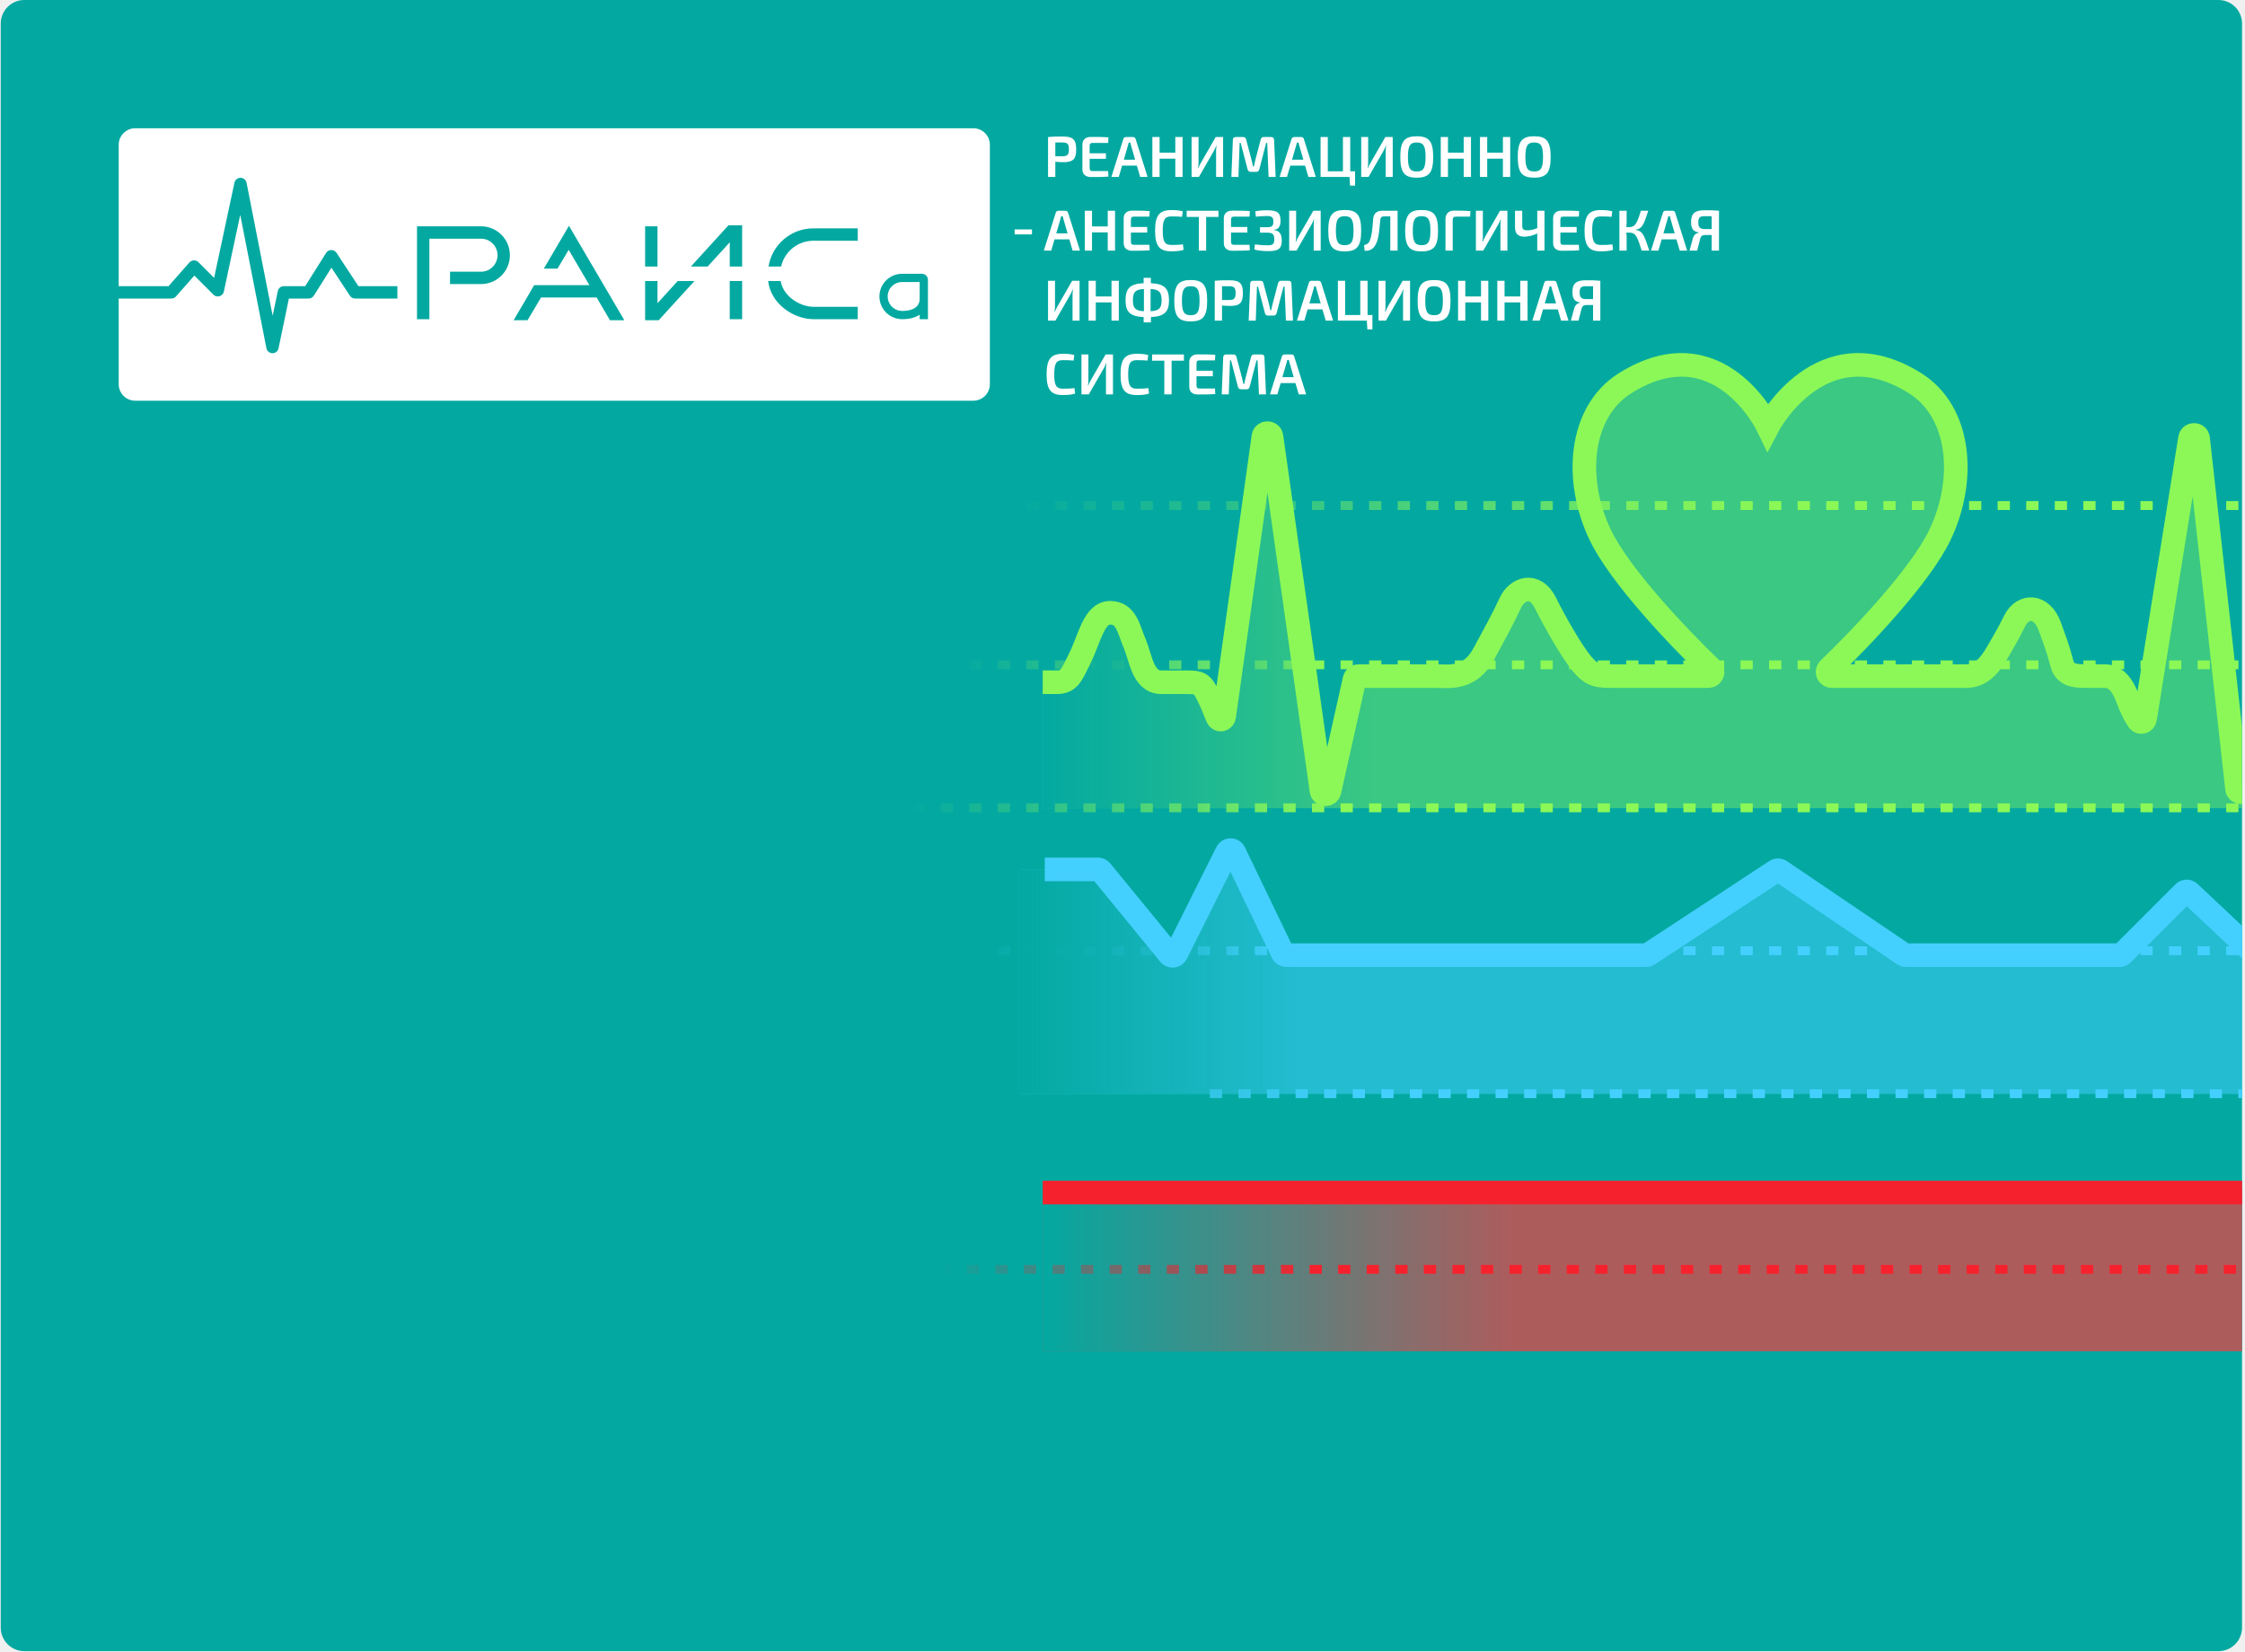
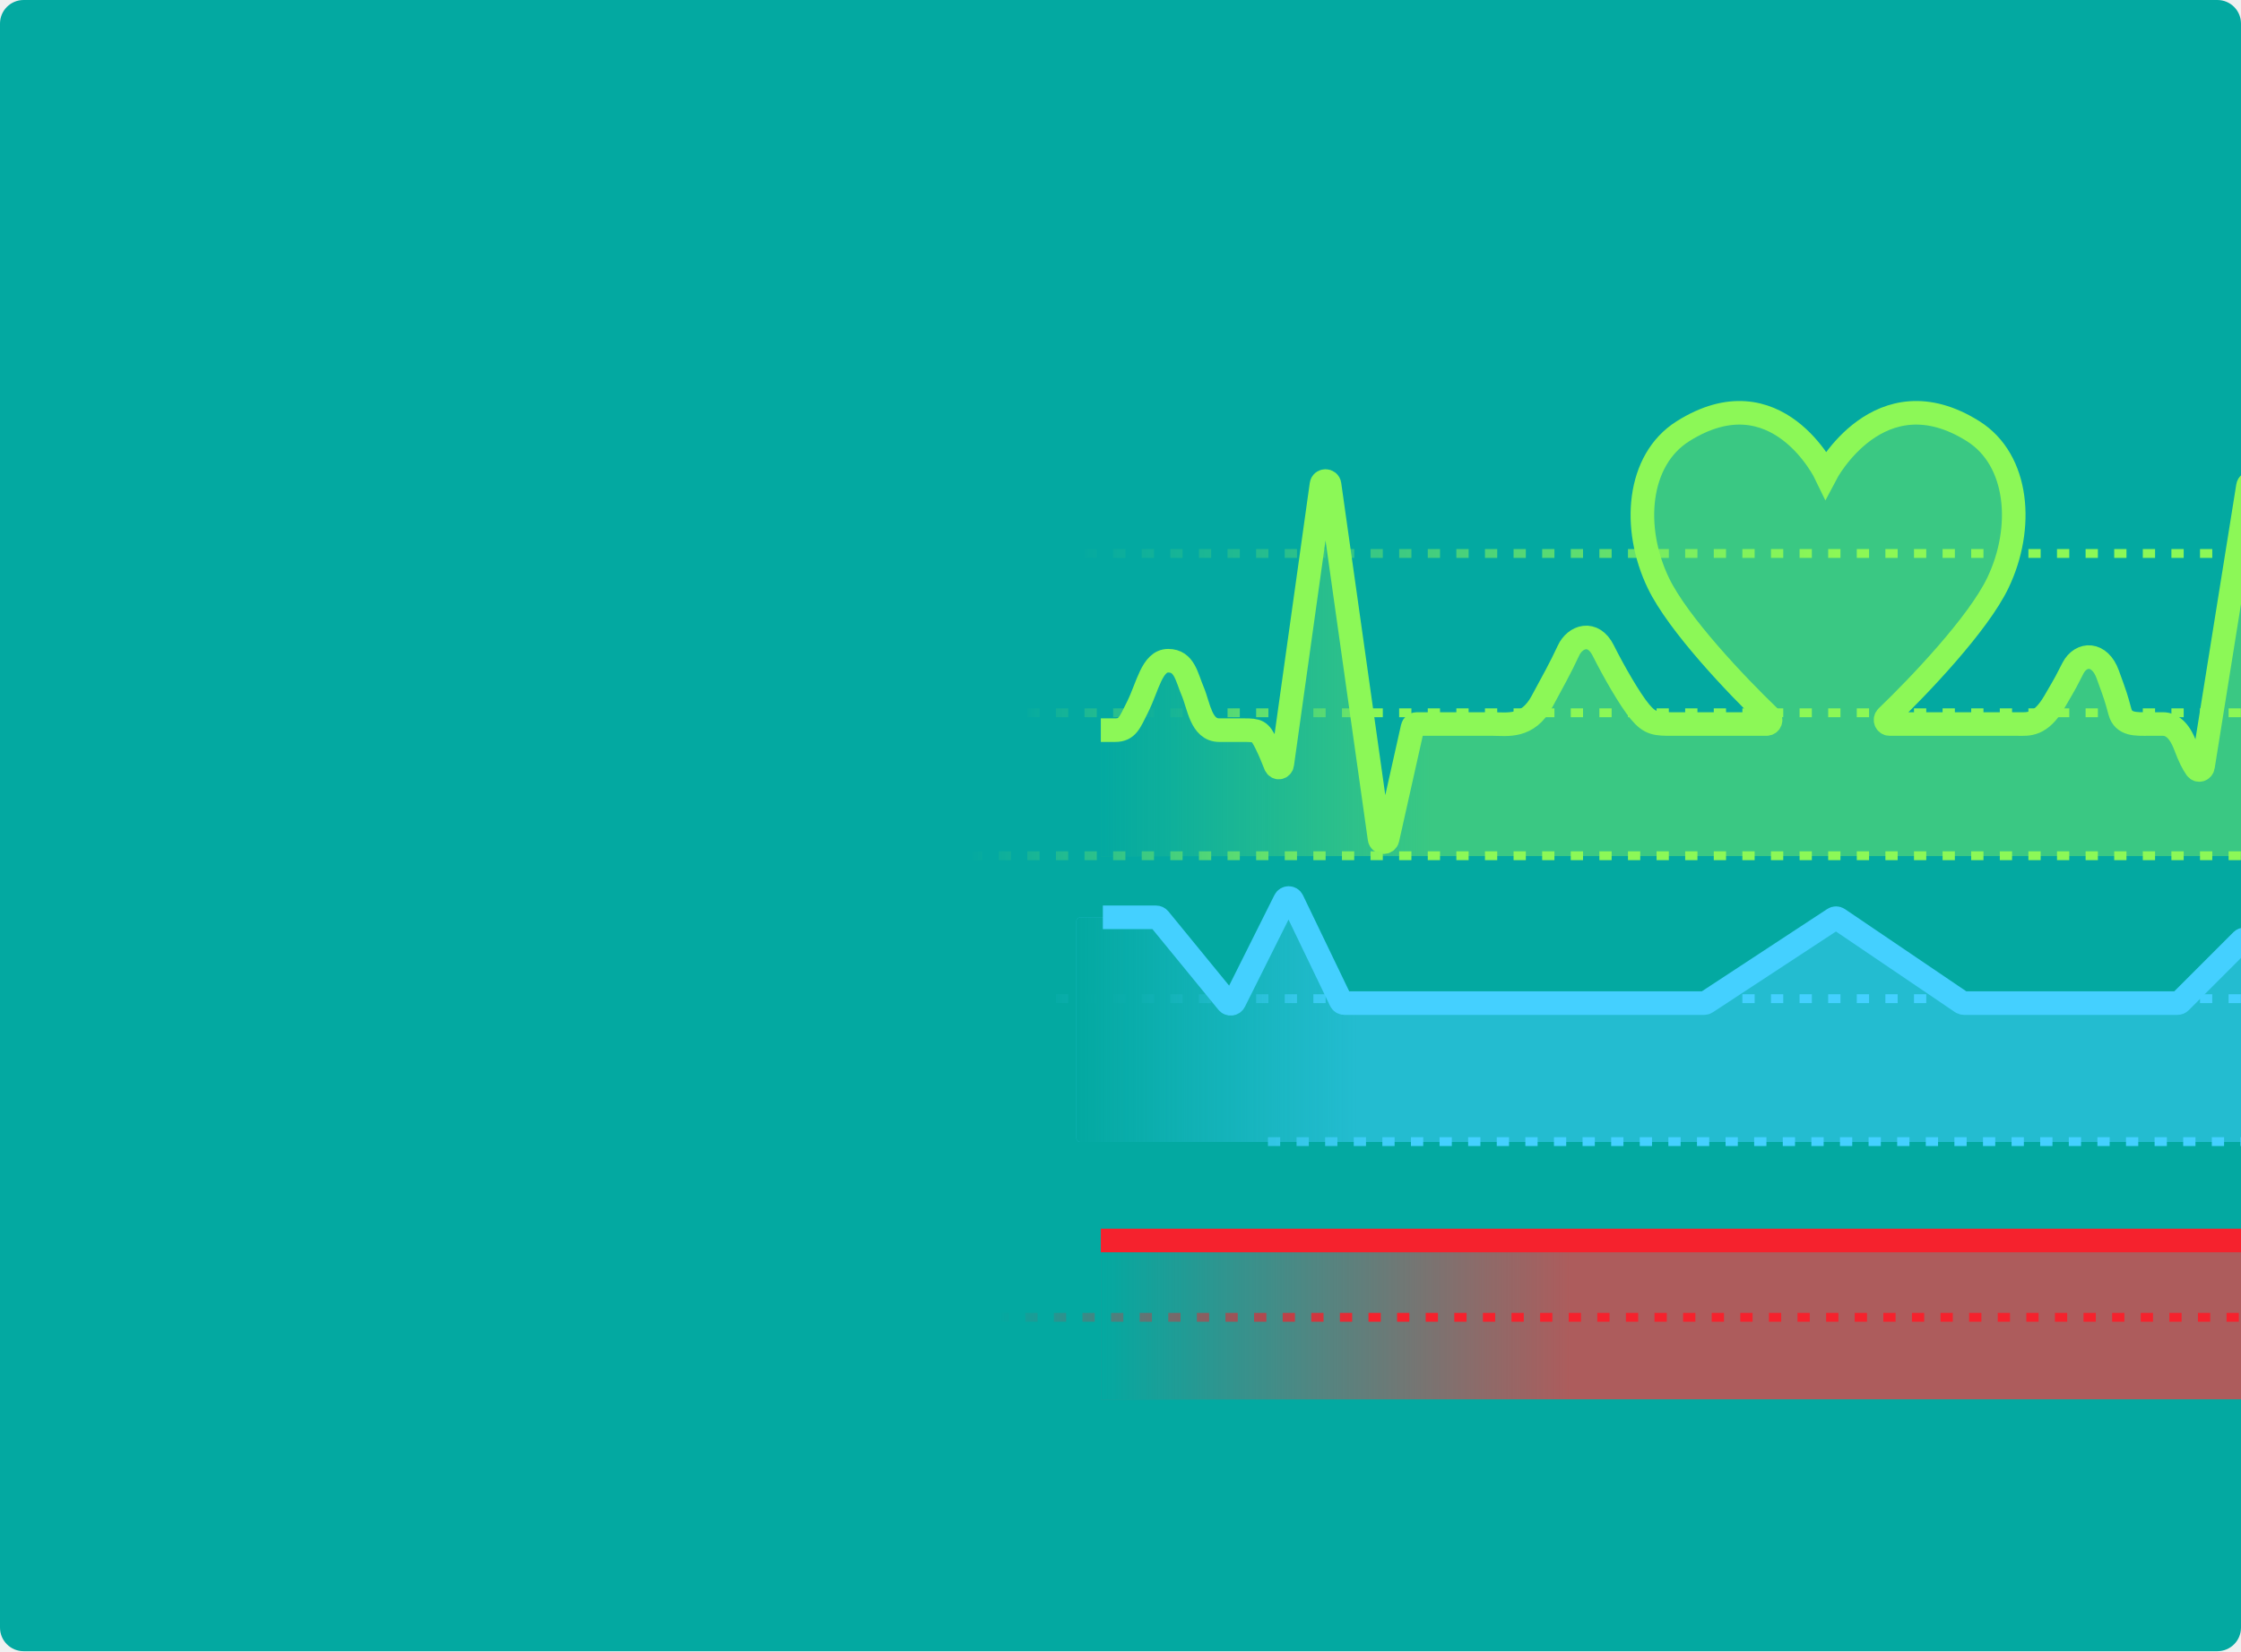
- <svg xmlns="http://www.w3.org/2000/svg" width="609" height="448" viewBox="0 0 609 448" fill="none">
-   <g clip-path="url(#clip0_30215_28924)">
-     <rect x="0.2" width="608" height="448" rx="6.4" fill="#03A9A1" />
-     <line x1="247.4" y1="137.167" x2="718.383" y2="137.167" stroke="url(#paint0_linear_30215_28924)" stroke-width="2.4" stroke-dasharray="3.32 4.43" />
-     <line x1="247.4" y1="180.386" x2="718.383" y2="180.386" stroke="url(#paint1_linear_30215_28924)" stroke-width="2.4" stroke-dasharray="3.32 4.43" />
-     <line x1="247.4" y1="257.96" x2="718.383" y2="257.96" stroke="url(#paint2_linear_30215_28924)" stroke-width="2.4" stroke-dasharray="3.32 4.43" />
-     <path d="M286.741 185.103H282.862V219.265H687.908V183.441C677.38 183.441 678.639 183.441 675.718 177.346C673.502 172.721 672.393 171.058 669.069 163.493C665.853 156.177 659.969 158.567 657.433 163.493C654.108 169.95 654.662 168.288 651.338 174.575C648.306 180.309 644.688 183.441 640.81 183.441H616.759C616.24 183.441 615.795 183.801 615.681 184.307L609.014 211.873C608.74 213.094 606.969 212.997 606.831 211.753L596.276 118.977C596.134 117.694 594.285 117.649 594.081 118.924L581.889 194.998C581.742 195.919 580.6 196.247 580.065 195.483C579.096 194.098 578.221 192.364 577.088 189.344C575.415 184.881 573.21 183.441 570.993 183.441H567.115C563.79 183.441 560.334 183.703 559.357 180.116C558.249 176.045 558.249 176.045 556.033 169.95C553.874 164.013 548.829 164.048 546.613 168.288C544.397 172.528 545.505 170.697 541.626 177.346C537.747 183.995 534.423 183.441 531.652 183.441H496.882C495.876 183.441 495.38 182.21 496.105 181.513C505.033 172.933 520.88 156.275 526.208 145.208C533.412 130.248 531.934 111.814 519.559 104.012C494.071 87.944 479.567 115.649 479.567 115.649C479.567 115.649 466.269 87.944 440.78 104.012C428.406 111.814 426.928 130.248 434.131 145.208C439.46 156.275 455.306 172.933 464.235 181.513C464.96 182.21 464.468 183.441 463.462 183.441H438.01C433.577 183.441 431.915 183.441 429.144 180.116C426.374 176.792 421.941 169.034 419.17 163.493C416.4 157.953 411.522 159.663 409.751 163.493C407.534 168.288 405.336 172.167 402.548 177.346C398.669 184.549 393.128 183.441 389.249 183.441H368.523C368.004 183.441 367.559 183.801 367.445 184.307L360.657 212.415C360.387 213.617 358.65 213.548 358.478 212.327L344.914 118.464C344.735 117.192 342.898 117.193 342.72 118.465L332.088 194.335C331.94 195.393 330.653 195.588 330.251 194.599C329.535 192.833 328.739 190.778 327.744 188.79C326.01 185.32 325.528 185.103 321.649 185.103H315C310.013 185.103 309.459 178.454 307.797 174.575C306.134 170.697 305.58 166.264 301.148 166.264C296.715 166.264 295.607 173.275 292.836 178.816C290.716 183.056 290.066 185.103 286.741 185.103Z" fill="#8CF857" fill-opacity="0.4" />
-     <path d="M286.741 185.103H282.862V219.265H687.908V183.441C677.38 183.441 678.639 183.441 675.718 177.346C673.502 172.721 672.393 171.058 669.069 163.493C665.853 156.177 659.969 158.567 657.433 163.493C654.108 169.95 654.662 168.288 651.338 174.575C648.306 180.309 644.688 183.441 640.81 183.441H616.759C616.24 183.441 615.795 183.801 615.681 184.307L609.014 211.873C608.74 213.094 606.969 212.997 606.831 211.753L596.276 118.977C596.134 117.694 594.285 117.649 594.081 118.924L581.889 194.998C581.742 195.919 580.6 196.247 580.065 195.483C579.096 194.098 578.221 192.364 577.088 189.344C575.415 184.881 573.21 183.441 570.993 183.441H567.115C563.79 183.441 560.334 183.703 559.357 180.116C558.249 176.045 558.249 176.045 556.033 169.95C553.874 164.013 548.829 164.048 546.613 168.288C544.397 172.528 545.505 170.697 541.626 177.346C537.747 183.995 534.423 183.441 531.652 183.441H496.882C495.876 183.441 495.38 182.21 496.105 181.513C505.033 172.933 520.88 156.275 526.208 145.208C533.412 130.248 531.934 111.814 519.559 104.012C494.071 87.944 479.567 115.649 479.567 115.649C479.567 115.649 466.269 87.944 440.78 104.012C428.406 111.814 426.928 130.248 434.131 145.208C439.46 156.275 455.306 172.933 464.235 181.513C464.96 182.21 464.468 183.441 463.462 183.441H438.01C433.577 183.441 431.915 183.441 429.144 180.116C426.374 176.792 421.941 169.034 419.17 163.493C416.4 157.953 411.522 159.663 409.751 163.493C407.534 168.288 405.336 172.167 402.548 177.346C398.669 184.549 393.128 183.441 389.249 183.441H368.523C368.004 183.441 367.559 183.801 367.445 184.307L360.657 212.415C360.387 213.617 358.65 213.548 358.478 212.327L344.914 118.464C344.735 117.192 342.898 117.193 342.72 118.465L332.088 194.335C331.94 195.393 330.653 195.588 330.251 194.599C329.535 192.833 328.739 190.778 327.744 188.79C326.01 185.32 325.528 185.103 321.649 185.103H315C310.013 185.103 309.459 178.454 307.797 174.575C306.134 170.697 305.58 166.264 301.148 166.264C296.715 166.264 295.607 173.275 292.836 178.816C290.716 183.056 290.066 185.103 286.741 185.103Z" fill="url(#paint3_linear_30215_28924)" />
-     <path d="M282.862 185.103H286.741C290.066 185.103 290.716 183.056 292.836 178.816C295.607 173.275 296.715 166.264 301.148 166.264C305.58 166.264 306.134 170.697 307.797 174.575C309.459 178.454 310.013 185.103 315 185.103H321.649C325.528 185.103 326.01 185.32 327.744 188.79C328.739 190.778 329.535 192.833 330.251 194.599C330.653 195.588 331.94 195.393 332.088 194.335L342.72 118.465C342.898 117.193 344.735 117.192 344.914 118.464L358.478 214.544C358.65 215.764 360.387 215.834 360.657 214.631L367.445 184.307C367.559 183.801 368.004 183.441 368.523 183.441H389.249C393.128 183.441 398.669 184.549 402.548 177.346C405.336 172.167 407.534 168.288 409.751 163.493C411.522 159.663 416.4 157.953 419.17 163.493C421.941 169.034 426.374 176.792 429.144 180.116C431.915 183.441 433.577 183.441 438.01 183.441H463.462C464.468 183.441 464.96 182.21 464.235 181.513C455.306 172.933 439.46 156.275 434.131 145.208C426.928 130.248 428.406 111.814 440.78 104.012C466.269 87.944 479.567 115.649 479.567 115.649C479.567 115.649 494.071 87.944 519.559 104.012C531.934 111.814 533.412 130.248 526.208 145.208C520.88 156.275 505.033 172.933 496.105 181.513C495.38 182.21 495.876 183.441 496.882 183.441H532.207M531.652 183.441C534.423 183.441 537.747 183.995 541.626 177.346C545.505 170.697 544.397 172.528 546.613 168.288C548.829 164.048 553.874 164.013 556.033 169.95C558.249 176.045 558.249 176.045 559.357 180.116C560.334 183.703 563.79 183.441 567.115 183.441H570.993C573.21 183.441 575.415 184.881 577.088 189.344C578.221 192.364 579.097 194.098 580.065 195.483C580.6 196.247 581.742 195.919 581.889 194.998L594.081 118.924C594.285 117.649 596.134 117.694 596.276 118.977L606.831 213.969C606.969 215.213 608.74 215.31 609.014 214.089L615.681 184.307C615.795 183.801 616.24 183.441 616.759 183.441H640.81C644.688 183.441 648.306 180.309 651.338 174.575C654.662 168.288 654.108 169.95 657.433 163.493C659.969 158.567 665.853 156.177 669.069 163.493C672.393 171.058 673.502 172.721 675.718 177.346C678.639 183.441 677.38 183.441 687.908 183.441" stroke="#8CF857" stroke-width="6.4" />
-     <path d="M297.852 235.888H277.321C276.709 235.888 276.213 236.384 276.213 236.996V295.73C276.213 296.342 276.709 296.839 277.321 296.839H695.111C695.723 296.839 696.219 296.342 696.219 295.73V260.268C696.219 259.656 695.723 259.16 695.111 259.16H612.436C612.154 259.16 611.882 259.052 611.676 258.859L593.94 242.166C593.504 241.755 592.82 241.766 592.397 242.189L575.75 258.835C575.543 259.043 575.261 259.16 574.967 259.16H517.032C516.81 259.16 516.593 259.094 516.41 258.969L482.949 236.302C482.579 236.051 482.094 236.048 481.72 236.293L447.152 258.978C446.971 259.097 446.76 259.16 446.544 259.16H348.942C348.516 259.16 348.128 258.916 347.944 258.533L334.819 231.273C334.419 230.444 333.241 230.435 332.829 231.259L319.09 258.738C318.73 259.456 317.75 259.566 317.241 258.944L298.709 236.294C298.499 236.037 298.184 235.888 297.852 235.888Z" fill="#44D0FF" fill-opacity="0.5" />
-     <path d="M297.852 235.888H277.321C276.709 235.888 276.213 236.384 276.213 236.996V295.73C276.213 296.342 276.709 296.839 277.321 296.839H695.111C695.723 296.839 696.219 296.342 696.219 295.73V260.268C696.219 259.656 695.723 259.16 695.111 259.16H612.436C612.154 259.16 611.882 259.052 611.676 258.859L593.94 242.166C593.504 241.755 592.82 241.766 592.397 242.189L575.75 258.835C575.543 259.043 575.261 259.16 574.967 259.16H517.032C516.81 259.16 516.593 259.094 516.41 258.969L482.949 236.302C482.579 236.051 482.094 236.048 481.72 236.293L447.152 258.978C446.971 259.097 446.76 259.16 446.544 259.16H348.942C348.516 259.16 348.128 258.916 347.944 258.533L334.819 231.273C334.419 230.444 333.241 230.435 332.829 231.259L319.09 258.738C318.73 259.456 317.75 259.566 317.241 258.944L298.709 236.294C298.499 236.037 298.184 235.888 297.852 235.888Z" fill="url(#paint4_linear_30215_28924)" />
-     <path d="M283.413 235.888H297.852C298.184 235.888 298.499 236.037 298.71 236.294L317.241 258.944C317.75 259.566 318.731 259.456 319.09 258.738L332.829 231.259C333.241 230.435 334.42 230.444 334.819 231.273L347.944 258.533C348.128 258.916 348.517 259.16 348.942 259.16H446.544C446.76 259.16 446.972 259.097 447.152 258.978L481.72 236.293C482.094 236.048 482.579 236.051 482.949 236.302L516.41 258.969C516.594 259.094 516.81 259.16 517.032 259.16H574.967C575.261 259.16 575.543 259.043 575.751 258.835L592.397 242.189C592.821 241.765 593.504 241.755 593.94 242.166L611.677 258.859C611.882 259.052 612.154 259.16 612.436 259.16H696.22" stroke="#44D0FF" stroke-width="6.4" />
-     <rect x="282.862" y="322.327" width="404.492" height="44.328" fill="#AD5C5C" />
-     <rect x="282.862" y="322.327" width="404.492" height="44.328" fill="url(#paint5_linear_30215_28924)" />
-     <line x1="282.862" y1="323.56" x2="713.951" y2="323.56" stroke="#F5222D" stroke-width="6.4" />
-     <path d="M328.2 296.747H718.384" stroke="url(#paint6_linear_30215_28924)" stroke-width="2.4" stroke-dasharray="3.32 4.43" />
-     <path d="M177 344.399H718.383" stroke="url(#paint7_linear_30215_28924)" stroke-width="2.4" stroke-dasharray="3.32 4.43" />
-     <line x1="247.4" y1="219.173" x2="718.383" y2="219.173" stroke="url(#paint8_linear_30215_28924)" stroke-width="2.4" stroke-dasharray="3.32 4.43" />
-     <g clip-path="url(#clip1_30215_28924)">
-       <path fill-rule="evenodd" clip-rule="evenodd" d="M36.68 34.8C34.206 34.8 32.2 36.806 32.2 39.28V77.64H45.721L51.379 71.21C51.685 70.862 52.123 70.656 52.586 70.641C53.05 70.626 53.5 70.804 53.828 71.132L58.083 75.387L63.597 49.569C63.764 48.789 64.456 48.233 65.254 48.24C66.052 48.247 66.735 48.813 66.888 49.596L73.966 85.67L75.355 78.978C75.517 78.199 76.204 77.64 77 77.64H82.792L88.458 68.626C88.762 68.142 89.291 67.846 89.863 67.84C90.435 67.834 90.97 68.12 91.284 68.597L97.226 77.64H107.8V81H96.32C95.754 81 95.227 80.715 94.916 80.243L89.911 72.627L85.142 80.214C84.835 80.703 84.298 81 83.72 81H78.367L75.565 94.501C75.402 95.284 74.71 95.844 73.911 95.84C73.111 95.835 72.425 95.268 72.271 94.483L65.17 58.29L60.723 79.111C60.594 79.713 60.147 80.196 59.556 80.371C58.966 80.546 58.327 80.383 57.892 79.948L52.718 74.774L47.741 80.43C47.422 80.792 46.963 81 46.48 81H32.2V104.24C32.2 106.714 34.206 108.72 36.68 108.72H264.04C266.514 108.72 268.52 106.714 268.52 104.24V39.28C268.52 36.806 266.514 34.8 264.04 34.8H36.68ZM113.12 61.4H114.8H130.48C134.81 61.4 138.32 64.91 138.32 69.24C138.32 73.57 134.81 77.08 130.48 77.08H122.08V73.72H130.48C132.954 73.72 134.96 71.714 134.96 69.24C134.96 66.766 132.954 64.76 130.48 64.76H116.48V86.6H113.12V63.08V61.4ZM159.883 77.36L154.269 67.784L151.24 72.88H147.33L152.836 63.621L154.29 61.175L155.729 63.63L169.358 86.88H165.463L161.852 80.72H146.765L143.114 86.88H139.208L143.92 78.93V77.36H159.883ZM197.622 61.12L187.418 72.32H191.963L197.96 65.739V72.32H201.32V61.4V61.12H197.622ZM201.32 76.24H197.96V86.6H201.32V76.24ZM188.392 76.24H183.846L178.36 82.262V76.24H175V86.6V86.88H178.698L188.392 76.24ZM178.36 72.32H175V61.4H178.36V72.32ZM220.64 61.96C214.503 61.96 209.414 66.447 208.475 72.32H211.895C212.789 68.314 216.365 65.32 220.64 65.32H232.68V61.96H220.64ZM211.772 76.24H208.381C208.713 79.278 210.373 81.771 212.486 83.519C214.831 85.46 217.863 86.6 220.64 86.6H232.68V83.24H220.64C218.715 83.24 216.427 82.419 214.628 80.931C213.141 79.7 212.08 78.096 211.772 76.24ZM238.56 80.44C238.56 77.038 241.318 74.28 244.72 74.28H250.08C250.985 74.28 251.72 75.014 251.72 75.92V81V86.6H249.48V85.376C249.393 85.435 249.305 85.491 249.216 85.544C247.86 86.358 246.235 86.6 245 86.6H244.72C241.318 86.6 238.56 83.842 238.56 80.44ZM249.48 81V76.52H244.72C242.555 76.52 240.8 78.275 240.8 80.44C240.8 82.605 242.555 84.36 244.72 84.36H245C246.004 84.36 247.18 84.154 248.063 83.624C248.879 83.134 249.48 82.362 249.48 81Z" fill="white" />
-       <path d="M155.4 59.44L139.16 87.16L143.08 59.44H155.4Z" fill="white" />
-       <path d="M284.303 48H286.279V43.876C286.922 43.955 287.69 44.002 288.458 44.002C291.014 44.002 291.939 43.265 291.939 40.521C291.939 37.792 291.014 37.04 288.223 37.04C286.373 37.04 285.542 37.055 284.303 37.181V48ZM286.279 42.402V38.655H288.176C289.54 38.655 289.964 39.031 289.964 40.521C289.964 42.01 289.54 42.387 288.176 42.402H286.279ZM300.604 46.416H296.355C295.79 46.416 295.586 46.181 295.586 45.507V43.092H300.008V41.587H295.586V39.69C295.586 39.015 295.79 38.78 296.355 38.78H300.604L300.682 37.275C299.255 37.149 297.515 37.149 295.916 37.149C294.504 37.149 293.626 37.933 293.626 39.203V45.977C293.626 47.247 294.489 48.031 295.916 48.031C297.515 48.031 299.255 48.031 300.682 47.906L300.604 46.416ZM308.402 44.942L309.296 48H311.303L308.057 37.698C307.963 37.369 307.681 37.181 307.352 37.181H305.439C305.11 37.181 304.827 37.369 304.733 37.698L301.488 48H303.495L304.388 44.942H308.402ZM307.932 43.327H304.859L305.941 39.596L306.192 38.67H306.615C306.662 38.968 306.772 39.298 306.85 39.596L307.932 43.327ZM320.801 37.181H318.826V41.43H314.561V37.181H312.601V48H314.561V43.045H318.826V48H320.801V37.181ZM331.788 48V37.181H329.781L325.705 44.284C325.469 44.707 325.266 45.131 325.109 45.585H324.999C325.093 45.115 325.124 44.645 325.124 44.174V37.181H323.243V48H325.234L329.327 40.866C329.546 40.489 329.75 40.003 329.922 39.548H330.017C329.938 40.003 329.891 40.458 329.891 40.913V48H331.788ZM342.83 37.181C342.375 37.181 342.109 37.4 341.999 37.839L340.462 43.688C340.337 44.205 340.243 44.676 340.133 45.178H339.898C339.804 44.676 339.709 44.205 339.584 43.704L338.032 37.839C337.922 37.4 337.671 37.181 337.232 37.181H335.209C334.708 37.181 334.457 37.447 334.441 37.949L334.033 48H335.946L336.276 38.764H336.558L338.439 45.962C338.549 46.385 338.831 46.62 339.286 46.62H340.776C341.23 46.62 341.497 46.385 341.607 45.962L343.473 38.764H343.755L344.131 48H346.044L345.621 37.949C345.589 37.447 345.339 37.181 344.837 37.181H342.83ZM354.034 44.942L354.927 48H356.934L353.689 37.698C353.595 37.369 353.312 37.181 352.983 37.181H351.07C350.741 37.181 350.459 37.369 350.365 37.698L347.119 48H349.126L350.02 44.942H354.034ZM353.563 43.327H350.49L351.572 39.596L351.823 38.67H352.246C352.293 38.968 352.403 39.298 352.481 39.596L353.563 43.327ZM367.593 46.479H366.276V37.181H364.3V46.479H360.192V37.181H358.232V48H366.072L366.229 50.368H367.593V46.479ZM377.802 48V37.181H375.795L371.719 44.284C371.483 44.707 371.28 45.131 371.123 45.585H371.013C371.107 45.115 371.138 44.645 371.138 44.174V37.181H369.257V48H371.248L375.341 40.866C375.56 40.489 375.764 40.003 375.937 39.548H376.031C375.952 40.003 375.905 40.458 375.905 40.913V48H377.802ZM384.312 36.977C381.02 36.977 379.859 38.294 379.859 42.59C379.859 46.887 381.02 48.204 384.312 48.204C387.621 48.204 388.781 46.887 388.781 42.59C388.781 38.294 387.621 36.977 384.312 36.977ZM384.312 38.655C386.147 38.655 386.711 39.58 386.711 42.59C386.711 45.601 386.147 46.526 384.312 46.526C382.493 46.526 381.929 45.601 381.929 42.59C381.929 39.58 382.493 38.655 384.312 38.655ZM399.033 37.181H397.057V41.43H392.792V37.181H390.832V48H392.792V43.045H397.057V48H399.033V37.181ZM409.675 37.181H407.699V41.43H403.434V37.181H401.474V48H403.434V43.045H407.699V48H409.675V37.181ZM416.178 36.977C412.885 36.977 411.725 38.294 411.725 42.59C411.725 46.887 412.885 48.204 416.178 48.204C419.486 48.204 420.646 46.887 420.646 42.59C420.646 38.294 419.486 36.977 416.178 36.977ZM416.178 38.655C418.012 38.655 418.577 39.58 418.577 42.59C418.577 45.601 418.012 46.526 416.178 46.526C414.359 46.526 413.794 45.601 413.794 42.59C413.794 39.58 414.359 38.655 416.178 38.655ZM290.073 64.942L290.967 68H292.974L289.728 57.698C289.634 57.369 289.352 57.181 289.023 57.181H287.11C286.781 57.181 286.498 57.369 286.404 57.698L283.158 68H285.166L286.059 64.942H290.073ZM289.603 63.327H286.53L287.612 59.596L287.862 58.67H288.286C288.333 58.968 288.443 59.298 288.521 59.596L289.603 63.327ZM302.472 57.181H300.497V61.43H296.232V57.181H294.272V68H296.232V63.045H300.497V68H302.472V57.181ZM311.797 66.416H307.548C306.984 66.416 306.78 66.181 306.78 65.507V63.092H311.201V61.587H306.78V59.69C306.78 59.015 306.984 58.78 307.548 58.78H311.797L311.876 57.275C310.449 57.149 308.708 57.149 307.109 57.149C305.698 57.149 304.82 57.933 304.82 59.203V65.977C304.82 67.247 305.682 68.031 307.109 68.031C308.708 68.031 310.449 68.031 311.876 67.906L311.797 66.416ZM320.9 66.307C319.974 66.432 319.128 66.463 317.748 66.463C315.96 66.463 315.412 65.554 315.412 62.59C315.412 59.627 315.96 58.717 317.748 58.717C319.049 58.717 319.692 58.749 320.664 58.827L320.852 57.338C319.912 57.087 319.19 56.993 317.748 56.993C314.502 56.993 313.342 58.467 313.342 62.59C313.342 66.714 314.502 68.188 317.748 68.188C319.237 68.188 320.116 68.078 321.072 67.781L320.9 66.307ZM330.529 58.859V57.181H321.905V58.859H325.213V68H327.189V58.859H330.529ZM338.962 66.416H334.712C334.148 66.416 333.944 66.181 333.944 65.507V63.092H338.366V61.587H333.944V59.69C333.944 59.015 334.148 58.78 334.712 58.78H338.962L339.04 57.275C337.613 57.149 335.873 57.149 334.273 57.149C332.862 57.149 331.984 57.933 331.984 59.203V65.977C331.984 67.247 332.846 68.031 334.273 68.031C335.873 68.031 337.613 68.031 339.04 67.906L338.962 66.416ZM340.676 58.796C341.539 58.717 342.448 58.608 343.609 58.608C344.973 58.608 345.427 58.906 345.427 60.129C345.427 61.336 345.004 61.65 343.765 61.65H341.805V63.123H343.765C345.208 63.139 345.678 63.531 345.678 64.942C345.678 66.26 345.239 66.557 343.859 66.557C342.621 66.557 341.445 66.448 340.426 66.307L340.269 67.702C341.413 68.016 342.589 68.125 344.22 68.125C346.682 68.125 347.701 67.53 347.701 65.303C347.701 63.578 347.152 62.559 345.553 62.418V62.355C346.854 62.23 347.372 61.43 347.372 59.878C347.372 57.651 346.431 57.055 343.75 57.055C342.433 57.055 341.523 57.134 340.52 57.338L340.676 58.796ZM358.264 68V57.181H356.257L352.18 64.284C351.945 64.707 351.741 65.131 351.584 65.585H351.474C351.568 65.115 351.6 64.644 351.6 64.174V57.181H349.718V68H351.709L355.802 60.866C356.021 60.489 356.225 60.003 356.398 59.548H356.492C356.413 60.003 356.366 60.458 356.366 60.913V68H358.264ZM364.774 56.977C361.481 56.977 360.32 58.294 360.32 62.59C360.32 66.887 361.481 68.204 364.774 68.204C368.082 68.204 369.242 66.887 369.242 62.59C369.242 58.294 368.082 56.977 364.774 56.977ZM364.774 58.655C366.608 58.655 367.173 59.58 367.173 62.59C367.173 65.601 366.608 66.526 364.774 66.526C362.955 66.526 362.39 65.601 362.39 62.59C362.39 59.58 362.955 58.655 364.774 58.655ZM379.121 57.181H374.919C373.445 57.181 372.63 57.933 372.504 59.376C372.254 62.747 372.065 64.049 371.579 65.287C371.297 66.04 370.764 66.338 370.027 66.51L370.184 68.031C371.72 68.157 372.771 67.436 373.43 65.805C373.994 64.425 374.151 62.841 374.417 59.69C374.48 59.015 374.809 58.702 375.468 58.702H377.146V68H379.121V57.181ZM385.629 56.977C382.336 56.977 381.176 58.294 381.176 62.59C381.176 66.887 382.336 68.204 385.629 68.204C388.938 68.204 390.098 66.887 390.098 62.59C390.098 58.294 388.938 56.977 385.629 56.977ZM385.629 58.655C387.464 58.655 388.028 59.58 388.028 62.59C388.028 65.601 387.464 66.526 385.629 66.526C383.81 66.526 383.246 65.601 383.246 62.59C383.246 59.58 383.81 58.655 385.629 58.655ZM392.118 68H394.078V59.768C394.078 59.015 394.313 58.78 395.003 58.78H398.797L398.891 57.291C397.496 57.149 395.818 57.149 394.282 57.149C393.027 57.149 392.118 58.059 392.118 59.392V68ZM408.917 68V57.181H406.91L402.834 64.284C402.598 64.707 402.395 65.131 402.238 65.585H402.128C402.222 65.115 402.253 64.644 402.253 64.174V57.181H400.372V68H402.363L406.456 60.866C406.675 60.489 406.879 60.003 407.052 59.548H407.146C407.067 60.003 407.02 60.458 407.02 60.913V68H408.917ZM418.971 57.181H417.011V61.901C415.913 62.355 415.176 62.496 414.267 62.496C413.279 62.496 412.919 62.136 412.934 61.258V57.181H410.974V61.665C410.974 63.406 411.805 64.221 413.561 64.221C414.44 64.221 415.804 63.955 417.011 63.343V68H418.971V57.181ZM428.295 66.416H424.045C423.481 66.416 423.277 66.181 423.277 65.507V63.092H427.699V61.587H423.277V59.69C423.277 59.015 423.481 58.78 424.045 58.78H428.295L428.373 57.275C426.946 57.149 425.206 57.149 423.606 57.149C422.195 57.149 421.317 57.933 421.317 59.203V65.977C421.317 67.247 422.18 68.031 423.606 68.031C425.206 68.031 426.946 68.031 428.373 67.906L428.295 66.416ZM437.397 66.307C436.472 66.432 435.625 66.463 434.245 66.463C432.458 66.463 431.909 65.554 431.909 62.59C431.909 59.627 432.458 58.717 434.245 58.717C435.547 58.717 436.19 58.749 437.162 58.827L437.35 57.338C436.409 57.087 435.688 56.993 434.245 56.993C431 56.993 429.839 58.467 429.839 62.59C429.839 66.714 431 68.188 434.245 68.188C435.735 68.188 436.613 68.078 437.569 67.781L437.397 66.307ZM443.671 62.324C445.647 62.089 446.054 60.411 447.121 57.181H445.129C444.235 60.003 443.765 61.603 442.056 61.618H441.146C441.209 61.211 441.256 60.787 441.256 60.364V57.181H439.296V68H441.256V64.19C441.256 63.845 441.209 63.484 441.146 63.123H442.056C443.859 63.123 444.204 64.519 445.349 68H447.403C446.117 64.221 445.772 62.622 443.671 62.387V62.324ZM454.775 64.942L455.668 68H457.675L454.43 57.698C454.336 57.369 454.053 57.181 453.724 57.181H451.811C451.482 57.181 451.2 57.369 451.105 57.698L447.86 68H449.867L450.761 64.942H454.775ZM454.304 63.327H451.231L452.313 59.596L452.564 58.67H452.987C453.034 58.968 453.144 59.298 453.222 59.596L454.304 63.327ZM466.311 68V57.181C465.072 57.055 464.226 57.04 462.391 57.04C459.788 57.04 458.738 57.918 458.738 60.207C458.722 61.916 459.271 62.857 460.792 63.045L460.807 63.139C460.212 63.249 459.49 63.657 459.224 64.692L458.314 68H460.384L461.215 64.754C461.419 64.033 461.811 63.766 462.469 63.766L464.335 63.751V68H466.311ZM464.335 62.151H462.438C461.121 62.151 460.698 61.634 460.698 60.333C460.713 59 461.121 58.655 462.438 58.655H464.335V62.151ZM292.849 87V76.181H290.842L286.765 83.284C286.53 83.707 286.326 84.131 286.169 84.585H286.059C286.153 84.115 286.185 83.644 286.185 83.174V76.181H284.303V87H286.294L290.387 79.866C290.606 79.489 290.81 79.003 290.983 78.549H291.077C290.998 79.003 290.951 79.458 290.951 79.913V87H292.849ZM303.498 76.181H301.522V80.43H297.257V76.181H295.297V87H297.257V82.045H301.522V87H303.498V76.181ZM312.196 75.381H310.236V76.839C306.614 76.996 305.328 78.188 305.328 81.481C305.328 84.695 306.614 85.855 310.236 86.028V87.47H312.212V86.028C315.802 85.855 317.104 84.679 317.12 81.481C317.104 78.188 315.802 77.012 312.196 76.839V75.381ZM310.314 84.444C307.978 84.319 307.32 83.629 307.32 81.481C307.32 79.254 307.978 78.533 310.314 78.407V84.444ZM312.118 78.407C314.438 78.549 315.097 79.254 315.112 81.481C315.097 83.613 314.438 84.319 312.118 84.444V78.407ZM323.001 75.977C319.708 75.977 318.548 77.294 318.548 81.59C318.548 85.887 319.708 87.204 323.001 87.204C326.31 87.204 327.47 85.887 327.47 81.59C327.47 77.294 326.31 75.977 323.001 75.977ZM323.001 77.655C324.836 77.655 325.4 78.58 325.4 81.59C325.4 84.601 324.836 85.526 323.001 85.526C321.182 85.526 320.618 84.601 320.618 81.59C320.618 78.58 321.182 77.655 323.001 77.655ZM329.521 87H331.497V82.876C332.139 82.955 332.908 83.002 333.676 83.002C336.232 83.002 337.157 82.265 337.157 79.521C337.157 76.792 336.232 76.04 333.441 76.04C331.591 76.04 330.76 76.055 329.521 76.181V87ZM331.497 81.402V77.655H333.394C334.758 77.655 335.181 78.031 335.181 79.521C335.181 81.01 334.758 81.387 333.394 81.402H331.497ZM347.531 76.181C347.076 76.181 346.809 76.4 346.7 76.839L345.163 82.688C345.038 83.205 344.944 83.676 344.834 84.178H344.599C344.505 83.676 344.41 83.205 344.285 82.704L342.733 76.839C342.623 76.4 342.372 76.181 341.933 76.181H339.91C339.409 76.181 339.158 76.447 339.142 76.949L338.734 87H340.647L340.977 77.764H341.259L343.14 84.962C343.25 85.385 343.532 85.62 343.987 85.62H345.477C345.931 85.62 346.198 85.385 346.308 84.962L348.174 77.764H348.456L348.832 87H350.745L350.322 76.949C350.29 76.447 350.04 76.181 349.538 76.181H347.531ZM358.735 83.942L359.628 87H361.635L358.39 76.698C358.296 76.369 358.013 76.181 357.684 76.181H355.771C355.442 76.181 355.16 76.369 355.065 76.698L351.82 87H353.827L354.721 83.942H358.735ZM358.264 82.327H355.191L356.273 78.596L356.524 77.67H356.947C356.994 77.968 357.104 78.298 357.182 78.596L358.264 82.327ZM372.294 85.479H370.977V76.181H369.001V85.479H364.893V76.181H362.933V87H370.773L370.93 89.368H372.294V85.479ZM382.503 87V76.181H380.496L376.42 83.284C376.184 83.707 375.981 84.131 375.824 84.585H375.714C375.808 84.115 375.839 83.644 375.839 83.174V76.181H373.958V87H375.949L380.042 79.866C380.261 79.489 380.465 79.003 380.637 78.549H380.732C380.653 79.003 380.606 79.458 380.606 79.913V87H382.503ZM389.013 75.977C385.72 75.977 384.56 77.294 384.56 81.59C384.56 85.887 385.72 87.204 389.013 87.204C392.322 87.204 393.482 85.887 393.482 81.59C393.482 77.294 392.322 75.977 389.013 75.977ZM389.013 77.655C390.848 77.655 391.412 78.58 391.412 81.59C391.412 84.601 390.848 85.526 389.013 85.526C387.194 85.526 386.63 84.601 386.63 81.59C386.63 78.58 387.194 77.655 389.013 77.655ZM403.734 76.181H401.758V80.43H397.493V76.181H395.533V87H397.493V82.045H401.758V87H403.734V76.181ZM414.376 76.181H412.4V80.43H408.135V76.181H406.175V87H408.135V82.045H412.4V87H414.376V76.181ZM422.588 83.942L423.481 87H425.489L422.243 76.698C422.149 76.369 421.866 76.181 421.537 76.181H419.624C419.295 76.181 419.013 76.369 418.919 76.698L415.673 87H417.68L418.574 83.942H422.588ZM422.117 82.327H419.044L420.126 78.596L420.377 77.67H420.8C420.847 77.968 420.957 78.298 421.035 78.596L422.117 82.327ZM434.124 87V76.181C432.885 76.055 432.039 76.04 430.204 76.04C427.601 76.04 426.551 76.918 426.551 79.207C426.535 80.916 427.084 81.857 428.605 82.045L428.62 82.139C428.025 82.249 427.303 82.657 427.037 83.692L426.127 87H428.197L429.028 83.754C429.232 83.033 429.624 82.766 430.283 82.766L432.148 82.751V87H434.124ZM432.148 81.151H430.251C428.934 81.151 428.511 80.634 428.511 79.332C428.526 78 428.934 77.655 430.251 77.655H432.148V81.151ZM291.469 105.307C290.544 105.432 289.697 105.463 288.317 105.463C286.53 105.463 285.981 104.554 285.981 101.59C285.981 98.627 286.53 97.717 288.317 97.717C289.619 97.717 290.262 97.749 291.234 97.827L291.422 96.338C290.481 96.087 289.76 95.993 288.317 95.993C285.071 95.993 283.911 97.467 283.911 101.59C283.911 105.714 285.071 107.188 288.317 107.188C289.807 107.188 290.685 107.078 291.641 106.78L291.469 105.307ZM301.914 107V96.181H299.907L295.83 103.284C295.595 103.707 295.391 104.131 295.234 104.585H295.124C295.218 104.115 295.25 103.644 295.25 103.174V96.181H293.368V107H295.359L299.452 99.866C299.671 99.489 299.875 99.003 300.048 98.549H300.142C300.063 99.003 300.016 99.458 300.016 99.913V107H301.914ZM311.528 105.307C310.603 105.432 309.756 105.463 308.377 105.463C306.589 105.463 306.04 104.554 306.04 101.59C306.04 98.627 306.589 97.717 308.377 97.717C309.678 97.717 310.321 97.749 311.293 97.827L311.481 96.338C310.54 96.087 309.819 95.993 308.377 95.993C305.131 95.993 303.97 97.467 303.97 101.59C303.97 105.714 305.131 107.188 308.377 107.188C309.866 107.188 310.744 107.078 311.701 106.78L311.528 105.307ZM321.158 97.859V96.181H312.534V97.859H315.842V107H317.818V97.859H321.158ZM329.59 105.416H325.341C324.777 105.416 324.573 105.181 324.573 104.507V102.092H328.995V100.587H324.573V98.69C324.573 98.015 324.777 97.78 325.341 97.78H329.59L329.669 96.275C328.242 96.149 326.501 96.149 324.902 96.149C323.491 96.149 322.613 96.933 322.613 98.204V104.977C322.613 106.247 323.475 107.031 324.902 107.031C326.501 107.031 328.242 107.031 329.669 106.906L329.59 105.416ZM340.211 96.181C339.757 96.181 339.49 96.4 339.38 96.839L337.844 102.688C337.718 103.205 337.624 103.676 337.514 104.178H337.279C337.185 103.676 337.091 103.205 336.966 102.704L335.413 96.839C335.304 96.4 335.053 96.181 334.614 96.181H332.591C332.089 96.181 331.838 96.447 331.823 96.949L331.415 107H333.328L333.657 97.764H333.939L335.821 104.962C335.931 105.385 336.213 105.62 336.668 105.62H338.157C338.612 105.62 338.879 105.385 338.988 104.962L340.854 97.764H341.137L341.513 107H343.426L343.002 96.949C342.971 96.447 342.72 96.181 342.218 96.181H340.211ZM351.415 103.942L352.309 107H354.316L351.07 96.698C350.976 96.369 350.694 96.181 350.365 96.181H348.452C348.122 96.181 347.84 96.369 347.746 96.698L344.5 107H346.507L347.401 103.942H351.415ZM350.945 102.327H347.872L348.953 98.596L349.204 97.67H349.628C349.675 97.968 349.785 98.298 349.863 98.596L350.945 102.327Z" fill="white" />
-       <path d="M279.944 63.588V62.24H275.24V63.588H279.944Z" fill="white" />
-     </g>
+ <svg xmlns="http://www.w3.org/2000/svg" width="760" height="560" viewBox="0 0 760 560" fill="none">
+   <g clip-path="url(#clip0_30506_25705)">
+     <rect width="760" height="560" rx="8" fill="#03A9A1" />
+     <line x1="329" y1="187.708" x2="917.729" y2="187.708" stroke="url(#paint0_linear_30506_25705)" stroke-width="3" stroke-dasharray="4.16 5.54" />
+     <line x1="329" y1="241.733" x2="917.729" y2="241.733" stroke="url(#paint1_linear_30506_25705)" stroke-width="3" stroke-dasharray="4.16 5.54" />
+     <line x1="329" y1="338.7" x2="917.729" y2="338.7" stroke="url(#paint2_linear_30506_25705)" stroke-width="3" stroke-dasharray="4.16 5.54" />
+     <path d="M378.176 247.629H373.328V290.331H879.635V245.551C866.475 245.551 868.048 245.551 864.397 237.932C861.627 232.151 860.242 230.073 856.086 220.617C852.067 211.472 844.712 214.459 841.541 220.617C837.385 228.688 838.078 226.61 833.922 234.469C830.133 241.636 825.611 245.551 820.762 245.551H790.698C790.05 245.551 789.493 246.001 789.352 246.634L781.017 281.091C780.676 282.617 778.461 282.496 778.289 280.941L765.095 164.971C764.917 163.367 762.606 163.311 762.351 164.904L747.111 259.997C746.927 261.148 745.5 261.559 744.831 260.604C743.621 258.873 742.526 256.705 741.111 252.93C739.018 247.351 736.262 245.551 733.492 245.551H728.643C724.488 245.551 720.167 245.879 718.947 241.396C717.561 236.307 717.561 236.307 714.791 228.688C712.092 221.266 705.787 221.31 703.016 226.61C700.246 231.91 701.631 229.621 696.783 237.932C691.934 246.244 687.779 245.551 684.316 245.551H640.853C639.595 245.551 638.974 244.012 639.881 243.141C651.041 232.417 670.849 211.594 677.51 197.76C686.514 179.06 684.667 156.017 669.199 146.266C637.338 126.18 619.209 160.811 619.209 160.811C619.209 160.811 602.586 126.18 570.725 146.266C555.257 156.017 553.41 179.06 562.414 197.76C569.075 211.594 588.883 232.417 600.043 243.141C600.95 244.012 600.335 245.551 599.077 245.551H567.262C561.721 245.551 559.643 245.551 556.18 241.396C552.717 237.24 547.176 227.543 543.713 220.617C540.25 213.691 534.152 215.829 531.938 220.617C529.168 226.61 526.42 231.458 522.934 237.932C518.086 246.937 511.16 245.551 506.311 245.551H480.403C479.755 245.551 479.198 246.001 479.057 246.634L470.571 281.768C470.234 283.272 468.063 283.185 467.847 281.659L450.893 164.33C450.669 162.74 448.372 162.741 448.15 164.331L434.86 259.169C434.675 260.491 433.066 260.735 432.564 259.498C431.669 257.292 430.673 254.723 429.43 252.237C427.262 247.9 426.66 247.629 421.811 247.629H413.5C407.266 247.629 406.574 239.318 404.496 234.469C402.418 229.621 401.725 224.08 396.184 224.08C390.643 224.08 389.258 232.844 385.795 239.77C383.145 245.07 382.332 247.629 378.176 247.629Z" fill="#8CF857" fill-opacity="0.4" />
+     <path d="M378.176 247.629H373.328V290.331H879.635V245.551C866.475 245.551 868.048 245.551 864.397 237.932C861.627 232.151 860.242 230.073 856.086 220.617C852.067 211.472 844.712 214.459 841.541 220.617C837.385 228.688 838.078 226.61 833.922 234.469C830.133 241.636 825.611 245.551 820.762 245.551H790.698C790.05 245.551 789.493 246.001 789.352 246.634L781.017 281.091C780.676 282.617 778.461 282.496 778.289 280.941L765.095 164.971C764.917 163.367 762.606 163.311 762.351 164.904L747.111 259.997C746.927 261.148 745.5 261.559 744.831 260.604C743.621 258.873 742.526 256.705 741.111 252.93C739.018 247.351 736.262 245.551 733.492 245.551H728.643C724.488 245.551 720.167 245.879 718.947 241.396C717.561 236.307 717.561 236.307 714.791 228.688C712.092 221.266 705.787 221.31 703.016 226.61C700.246 231.91 701.631 229.621 696.783 237.932C691.934 246.244 687.779 245.551 684.316 245.551H640.853C639.595 245.551 638.974 244.012 639.881 243.141C651.041 232.417 670.849 211.594 677.51 197.76C686.514 179.06 684.667 156.017 669.199 146.266C637.338 126.18 619.209 160.811 619.209 160.811C619.209 160.811 602.586 126.18 570.725 146.266C555.257 156.017 553.41 179.06 562.414 197.76C569.075 211.594 588.883 232.417 600.043 243.141C600.95 244.012 600.335 245.551 599.077 245.551H567.262C561.721 245.551 559.643 245.551 556.18 241.396C552.717 237.24 547.176 227.543 543.713 220.617C540.25 213.691 534.152 215.829 531.938 220.617C529.168 226.61 526.42 231.458 522.934 237.932C518.086 246.937 511.16 245.551 506.311 245.551H480.403C479.755 245.551 479.198 246.001 479.057 246.634L470.571 281.768C470.234 283.272 468.063 283.185 467.847 281.659L450.893 164.33C450.669 162.74 448.372 162.741 448.15 164.331L434.86 259.169C434.675 260.491 433.066 260.735 432.564 259.498C431.669 257.292 430.673 254.723 429.43 252.237C427.262 247.9 426.66 247.629 421.811 247.629H413.5C407.266 247.629 406.574 239.318 404.496 234.469C402.418 229.621 401.725 224.08 396.184 224.08C390.643 224.08 389.258 232.844 385.795 239.77C383.145 245.07 382.332 247.629 378.176 247.629Z" fill="url(#paint3_linear_30506_25705)" />
+     <path d="M373.328 247.629H378.176C382.332 247.629 383.145 245.07 385.795 239.77C389.258 232.844 390.643 224.08 396.184 224.08C401.725 224.08 402.418 229.621 404.496 234.469C406.574 239.318 407.266 247.629 413.5 247.629H421.811C426.66 247.629 427.262 247.9 429.43 252.237C430.673 254.723 431.669 257.292 432.564 259.498C433.066 260.735 434.675 260.491 434.86 259.169L448.15 164.331C448.372 162.741 450.669 162.74 450.893 164.33L467.847 284.43C468.063 285.955 470.234 286.042 470.571 284.539L479.057 246.634C479.198 246.001 479.755 245.551 480.403 245.551H506.311C511.16 245.551 518.086 246.937 522.934 237.932C526.42 231.458 529.168 226.61 531.938 220.617C534.152 215.829 540.25 213.691 543.713 220.617C547.176 227.543 552.717 237.24 556.18 241.396C559.643 245.551 561.721 245.551 567.262 245.551H599.077C600.335 245.551 600.95 244.012 600.043 243.141C588.883 232.417 569.075 211.594 562.414 197.76C553.41 179.06 555.257 156.017 570.725 146.266C602.586 126.18 619.209 160.811 619.209 160.811C619.209 160.811 637.338 126.18 669.199 146.266C684.667 156.017 686.514 179.06 677.51 197.76C670.849 211.594 651.041 232.417 639.881 243.141C638.974 244.012 639.595 245.551 640.853 245.551H685.008M684.316 245.551C687.779 245.551 691.934 246.244 696.783 237.932C701.631 229.621 700.246 231.91 703.016 226.61C705.787 221.31 712.092 221.266 714.791 228.688C717.561 236.307 717.561 236.307 718.947 241.396C720.167 245.879 724.488 245.551 728.643 245.551H733.492C736.262 245.551 739.019 247.351 741.111 252.93C742.526 256.705 743.621 258.873 744.831 260.604C745.499 261.559 746.927 261.148 747.111 259.997L762.351 164.904C762.606 163.311 764.917 163.367 765.095 164.971L778.289 283.712C778.461 285.266 780.676 285.388 781.017 283.862L789.352 246.634C789.493 246.001 790.05 245.551 790.698 245.551H820.762C825.611 245.551 830.133 241.636 833.922 234.469C838.078 226.61 837.385 228.688 841.541 220.617C844.712 214.459 852.067 211.472 856.086 220.617C860.242 230.073 861.627 232.151 864.397 237.932C868.048 245.551 866.475 245.551 879.635 245.551" stroke="#8CF857" stroke-width="8" />
+     <path d="M392.065 311.11H366.402C365.637 311.11 365.016 311.73 365.016 312.495V385.913C365.016 386.678 365.637 387.298 366.402 387.298H888.639C889.404 387.298 890.024 386.678 890.024 385.913V341.585C890.024 340.82 889.404 340.2 888.639 340.2H785.295C784.942 340.2 784.603 340.065 784.346 339.823L762.175 318.957C761.63 318.444 760.776 318.457 760.246 318.986L739.438 339.794C739.179 340.054 738.826 340.2 738.459 340.2H666.04C665.763 340.2 665.492 340.117 665.263 339.962L623.437 311.628C622.974 311.314 622.367 311.31 621.9 311.617L578.69 339.973C578.464 340.121 578.2 340.2 577.93 340.2H455.928C455.396 340.2 454.911 339.895 454.68 339.416L438.274 305.342C437.774 304.305 436.301 304.294 435.787 305.323L418.612 339.672C418.163 340.57 416.937 340.707 416.301 339.93L393.137 311.618C392.874 311.296 392.48 311.11 392.065 311.11Z" fill="#44D0FF" fill-opacity="0.5" />
+     <path d="M392.065 311.11H366.402C365.637 311.11 365.016 311.73 365.016 312.495V385.913C365.016 386.678 365.637 387.298 366.402 387.298H888.639C889.404 387.298 890.024 386.678 890.024 385.913V341.585C890.024 340.82 889.404 340.2 888.639 340.2H785.295C784.942 340.2 784.603 340.065 784.346 339.823L762.175 318.957C761.63 318.444 760.776 318.457 760.246 318.986L739.438 339.794C739.179 340.054 738.826 340.2 738.459 340.2H666.04C665.763 340.2 665.492 340.117 665.263 339.962L623.437 311.628C622.974 311.314 622.367 311.31 621.9 311.617L578.69 339.973C578.464 340.121 578.2 340.2 577.93 340.2H455.928C455.396 340.2 454.911 339.895 454.68 339.416L438.274 305.342C437.774 304.305 436.301 304.294 435.787 305.323L418.612 339.672C418.163 340.57 416.937 340.707 416.301 339.93L393.137 311.618C392.874 311.296 392.48 311.11 392.065 311.11Z" fill="url(#paint4_linear_30506_25705)" />
+     <path d="M374.016 311.11H392.065C392.48 311.11 392.874 311.296 393.137 311.618L416.301 339.93C416.937 340.707 418.163 340.57 418.612 339.672L435.787 305.323C436.301 304.294 437.774 304.305 438.274 305.342L454.68 339.416C454.911 339.895 455.396 340.2 455.928 340.2H577.93C578.2 340.2 578.464 340.121 578.69 339.973L621.9 311.617C622.367 311.31 622.974 311.314 623.437 311.628L665.263 339.962C665.492 340.117 665.763 340.2 666.04 340.2H738.459C738.826 340.2 739.179 340.054 739.438 339.794L760.246 318.986C760.776 318.457 761.63 318.444 762.175 318.957L784.346 339.823C784.603 340.065 784.942 340.2 785.295 340.2H890.024" stroke="#44D0FF" stroke-width="8" />
+     <rect x="373.328" y="419.159" width="505.615" height="55.41" fill="#AD5C5C" />
+     <rect x="373.328" y="419.159" width="505.615" height="55.41" fill="url(#paint5_linear_30506_25705)" />
+     <line x1="373.328" y1="420.7" x2="912.188" y2="420.7" stroke="#F5222D" stroke-width="8" />
+     <path d="M430 387.184H917.729" stroke="url(#paint6_linear_30506_25705)" stroke-width="3" stroke-dasharray="4.16 5.54" />
+     <path d="M241 446.749H917.729" stroke="url(#paint7_linear_30506_25705)" stroke-width="3" stroke-dasharray="4.16 5.54" />
+     <line x1="329" y1="290.217" x2="917.729" y2="290.217" stroke="url(#paint8_linear_30506_25705)" stroke-width="3" stroke-dasharray="4.16 5.54" />
  </g>
  <defs>
-     <linearGradient id="paint0_linear_30215_28924" x1="482.892" y1="138.366" x2="275.4" y2="138.233" gradientUnits="userSpaceOnUse">
+     <linearGradient id="paint0_linear_30506_25705" x1="623.365" y1="189.208" x2="364" y2="189" gradientUnits="userSpaceOnUse">
      <stop stop-color="#8CF857" />
      <stop offset="1" stop-color="#03A9A1" />
    </linearGradient>
-     <linearGradient id="paint1_linear_30215_28924" x1="355.4" y1="181.586" x2="261" y2="181.586" gradientUnits="userSpaceOnUse">
+     <linearGradient id="paint1_linear_30506_25705" x1="464" y1="243.233" x2="346" y2="243.233" gradientUnits="userSpaceOnUse">
      <stop stop-color="#8CF857" />
      <stop offset="1" stop-color="#03A9A1" />
    </linearGradient>
-     <linearGradient id="paint2_linear_30215_28924" x1="338.6" y1="258.96" x2="267.4" y2="258.961" gradientUnits="userSpaceOnUse">
+     <linearGradient id="paint2_linear_30506_25705" x1="443" y1="340" x2="354" y2="340.001" gradientUnits="userSpaceOnUse">
      <stop stop-color="#44D0FF" />
      <stop offset="1" stop-color="#03A9A1" />
    </linearGradient>
-     <linearGradient id="paint3_linear_30215_28924" x1="282.6" y1="215" x2="372.2" y2="215" gradientUnits="userSpaceOnUse">
+     <linearGradient id="paint3_linear_30506_25705" x1="373" y1="285" x2="485" y2="285" gradientUnits="userSpaceOnUse">
      <stop stop-color="#03A9A1" />
      <stop offset="1" stop-color="#03A9A1" stop-opacity="0" />
    </linearGradient>
-     <linearGradient id="paint4_linear_30215_28924" x1="276.2" y1="283.8" x2="352.2" y2="283.8" gradientUnits="userSpaceOnUse">
+     <linearGradient id="paint4_linear_30506_25705" x1="365" y1="371" x2="460" y2="371" gradientUnits="userSpaceOnUse">
      <stop stop-color="#03A9A1" />
      <stop offset="1" stop-color="#03A9A1" stop-opacity="0" />
    </linearGradient>
-     <linearGradient id="paint5_linear_30215_28924" x1="282.6" y1="355.8" x2="410.6" y2="355.8" gradientUnits="userSpaceOnUse">
+     <linearGradient id="paint5_linear_30506_25705" x1="373" y1="461" x2="533" y2="461" gradientUnits="userSpaceOnUse">
      <stop stop-color="#03A9A1" />
      <stop offset="1" stop-color="#03A9A1" stop-opacity="0" />
    </linearGradient>
-     <linearGradient id="paint6_linear_30215_28924" x1="372.2" y1="296.564" x2="217" y2="296.564" gradientUnits="userSpaceOnUse">
+     <linearGradient id="paint6_linear_30506_25705" x1="485" y1="387" x2="291" y2="387" gradientUnits="userSpaceOnUse">
      <stop stop-color="#44D0FF" />
      <stop offset="1" stop-color="#03A9A1" />
    </linearGradient>
-     <linearGradient id="paint7_linear_30215_28924" x1="356.2" y1="345.654" x2="255.4" y2="345.652" gradientUnits="userSpaceOnUse">
+     <linearGradient id="paint7_linear_30506_25705" x1="465" y1="448.003" x2="339" y2="448.002" gradientUnits="userSpaceOnUse">
      <stop stop-color="#F5222D" />
      <stop offset="1" stop-color="#03A9A1" />
    </linearGradient>
-     <linearGradient id="paint8_linear_30215_28924" x1="361.8" y1="220.659" x2="247.4" y2="220.659" gradientUnits="userSpaceOnUse">
+     <linearGradient id="paint8_linear_30506_25705" x1="472" y1="292.002" x2="329" y2="292.003" gradientUnits="userSpaceOnUse">
      <stop stop-color="#8CF857" />
      <stop offset="1" stop-color="#03A9A1" />
    </linearGradient>
-     <clipPath id="clip0_30215_28924">
-       <rect x="0.2" width="608" height="448" rx="6.4" fill="white" />
-     </clipPath>
-     <clipPath id="clip1_30215_28924">
-       <rect width="435.68" height="78.4" fill="white" transform="translate(32.2002 32)" />
+     <clipPath id="clip0_30506_25705">
+       <rect width="760" height="560" rx="8" fill="white" />
    </clipPath>
  </defs>
</svg>
